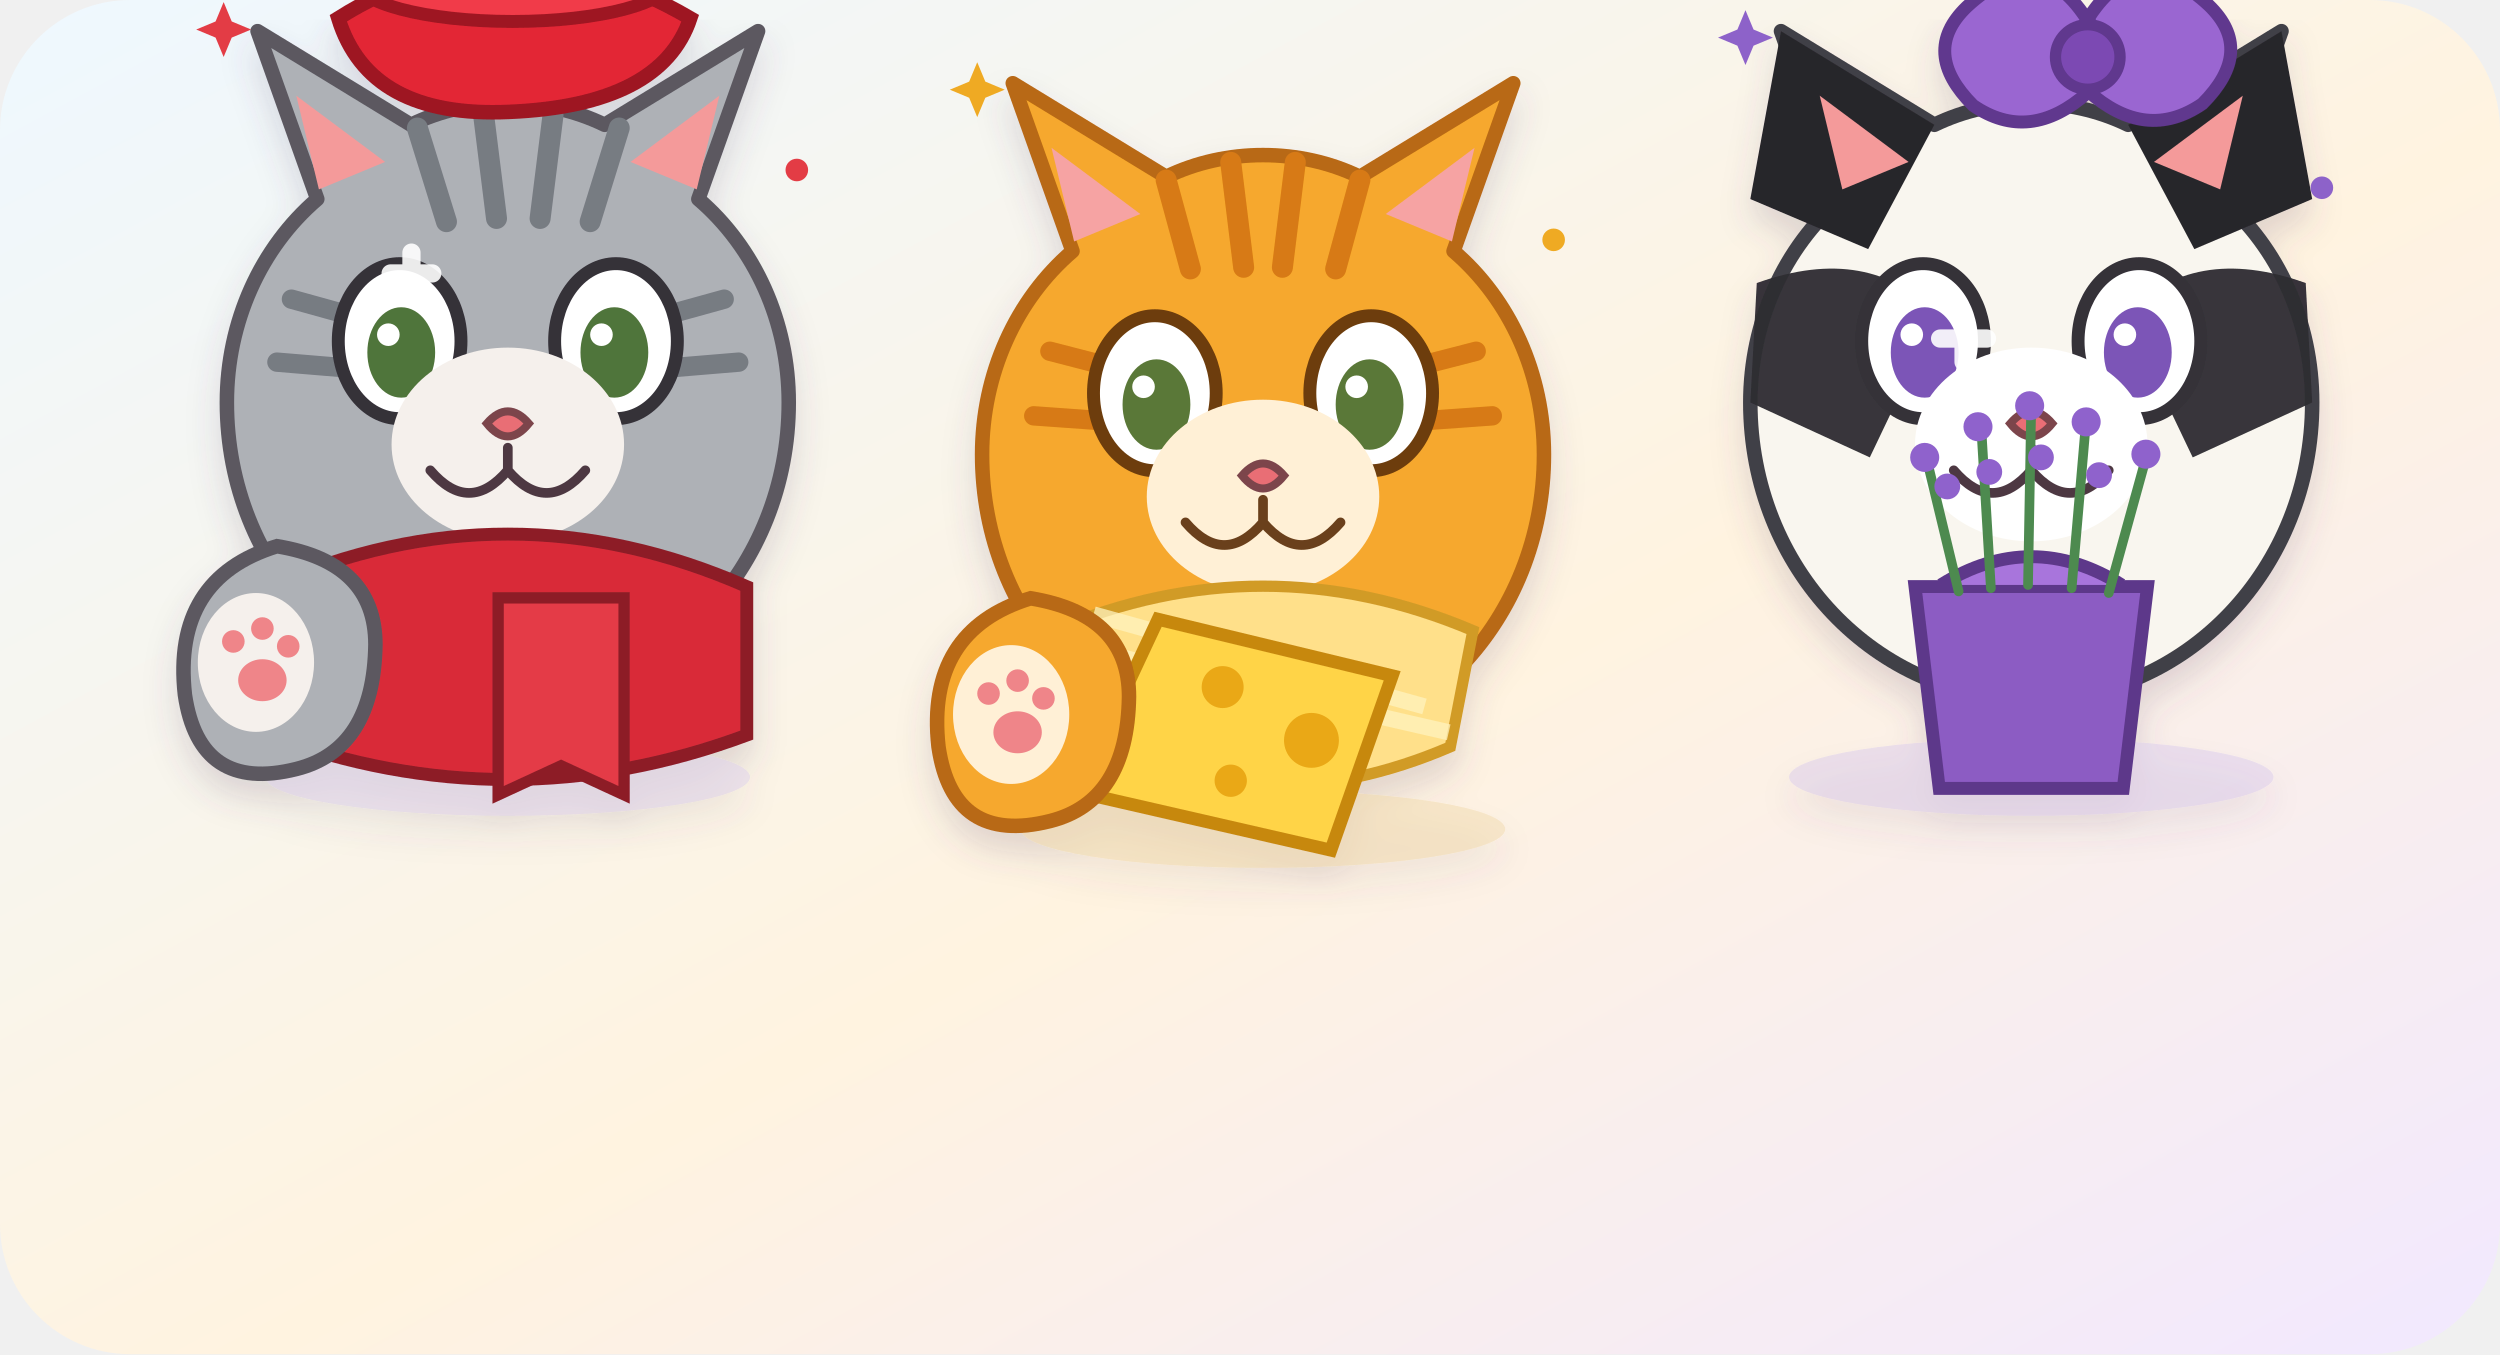
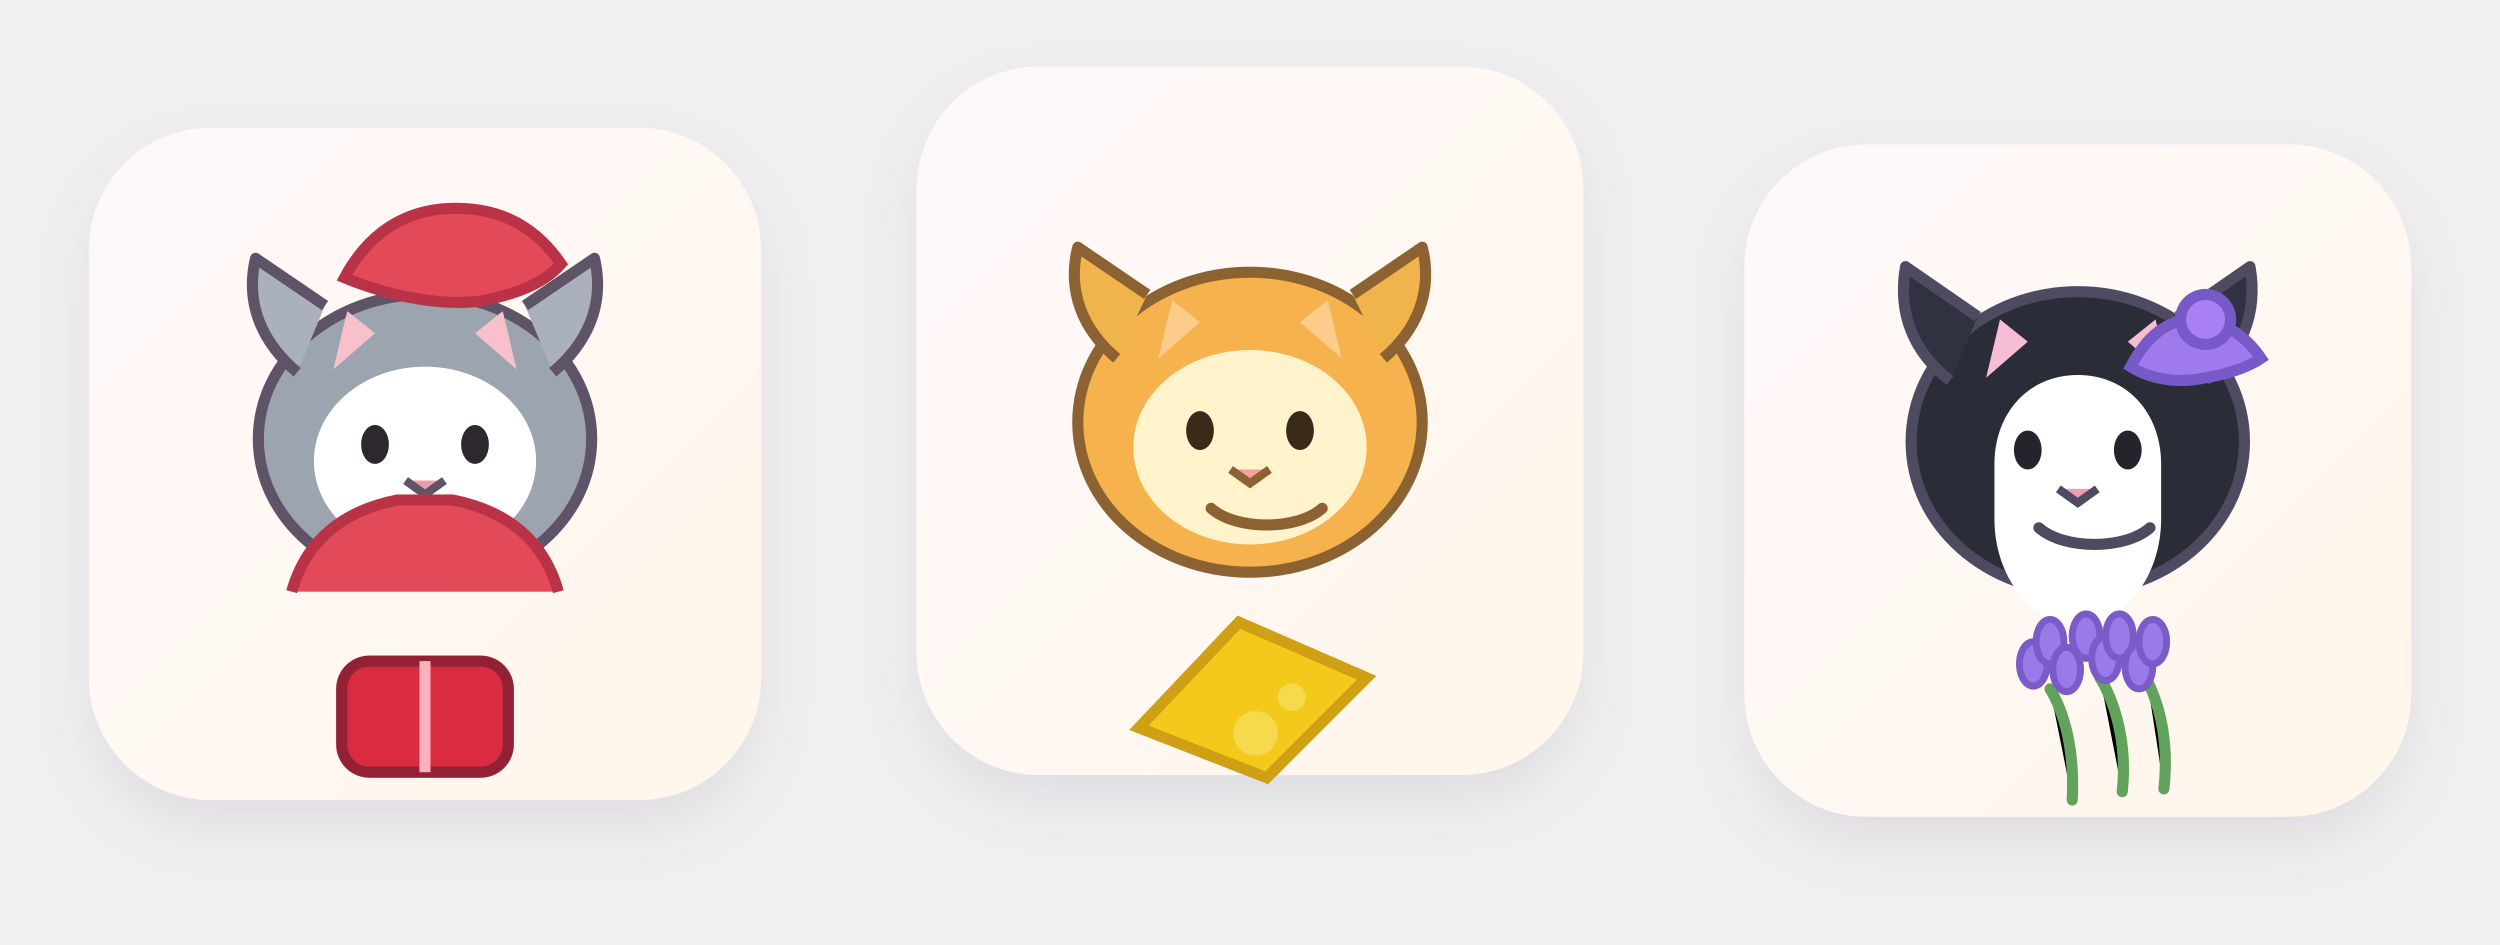
- <svg xmlns="http://www.w3.org/2000/svg" viewBox="0 0 960 520" role="img" aria-label="쁘띠냥, 치즈냥, 라벤더냥">
+ <svg xmlns="http://www.w3.org/2000/svg" viewBox="0 0 900 340" role="img" aria-label="세 캐릭터">
  <defs>
-     <filter id="s" x="-30%" y="-30%" width="160%" height="180%">
-       <feDropShadow dx="0" dy="12" stdDeviation="10" flood-color="#5d4771" flood-opacity=".18" />
+     <linearGradient id="card" x1="0" y1="0" x2="1" y2="1">
+       <stop offset="0" stop-color="#fff8fb" />
+       <stop offset="1" stop-color="#fff7ea" />
+     </linearGradient>
+     <filter id="shadow" x="-20%" y="-20%" width="140%" height="140%">
+       <feDropShadow dx="0" dy="10" stdDeviation="10" flood-color="#6b547f" flood-opacity=".12" />
    </filter>
-     <style>
- .char{transform-box:fill-box;transform-origin:center bottom;animation:float 3.2s ease-in-out infinite}.paw{transform-box:fill-box;transform-origin:55% 85%;animation:wave 2.8s ease-in-out infinite}.eye{transform-box:fill-box;transform-origin:center;animation:blink 5s infinite}.spark{animation:twinkle 2.2s ease-in-out infinite;transform-origin:center}
- @keyframes float{0%,100%{transform:translateY(0)}50%{transform:translateY(-8px)}}@keyframes wave{0%,68%,100%{transform:rotate(0)}76%{transform:rotate(-12deg)}84%{transform:rotate(8deg)}}@keyframes blink{0%,46%,50%,100%{transform:scaleY(1)}48%{transform:scaleY(.08)}}@keyframes twinkle{0%,100%{opacity:.25;transform:scale(.75)}50%{opacity:1;transform:scale(1.15)}}@media(prefers-reduced-motion:reduce){.char,.paw,.eye,.spark{animation:none}}
- </style>
  </defs>
-   <rect width="960" height="520" rx="50" fill="url(#bg)" />
-   <defs>
-     <linearGradient id="bg" x1="0" y1="0" x2="1" y2="1">
-       <stop stop-color="#eef8ff" />
-       <stop offset=".55" stop-color="#fff3e0" />
-       <stop offset="1" stop-color="#f1e8ff" />
-     </linearGradient>
-   </defs>
-   <g transform="translate(40,-55) scale(.62)">
-     <g class="char" filter="url(#s)">
-       <ellipse cx="250" cy="570" rx="150" ry="24" fill="#d9cbea" opacity=".45" />
-       <path d="M132 212L95 108l95 58c37-18 83-18 120 0l95-58-37 104c35 30 56 76 56 126 0 103-78 184-174 184S76 441 76 338c0-50 21-96 56-126z" fill="#aeb1b6" stroke="#5b5860" stroke-width="9" stroke-linejoin="round" />
-       <path d="M119 148l55 41-41 17zM381 148l-55 41 41 17z" fill="#f49a9a" />
-       <path d="M194 168l18 58M235 160l8 64M278 160l-8 64M319 168l-18 58" stroke="#777b82" stroke-width="13" stroke-linecap="round" />
-       <path d="M116 274l65 18M107 313l72 6M384 274l-65 18M393 313l-72 6" stroke="#777b82" stroke-width="12" stroke-linecap="round" />
-       <ellipse class="eye" cx="183" cy="300" rx="38" ry="48" fill="#fff" stroke="#343038" stroke-width="8" />
-       <ellipse class="eye" cx="317" cy="300" rx="38" ry="48" fill="#fff" stroke="#343038" stroke-width="8" />
-       <ellipse cx="184" cy="307" rx="21" ry="28" fill="#50743b" />
-       <ellipse cx="316" cy="307" rx="21" ry="28" fill="#50743b" />
-       <circle cx="176" cy="296" r="7" fill="#fff" />
-       <circle cx="308" cy="296" r="7" fill="#fff" />
-       <ellipse cx="250" cy="364" rx="72" ry="60" fill="#f5f0ec" />
-       <path d="M237 351q13-15 26 0-13 16-26 0z" fill="#e96e74" stroke="#7b454c" stroke-width="5" />
-       <path d="M250 366v14m0 0q-24 28-48 0m48 0q24 28 48 0" fill="none" stroke="#4d3842" stroke-width="6" stroke-linecap="round" />
-       <path d="M102 452q148-65 296 0v92q-148 55-296 0z" fill="#d92c39" stroke="#8d1d28" stroke-width="8" />
-       <path d="M244 459h78v122l-39-18-39 18z" fill="#e43b46" stroke="#8d1d28" stroke-width="7" />
-       <g class="paw">
-         <path d="M107 427q-65 20-57 92 9 61 69 46 48-12 49-77 0-51-61-61z" fill="#aeb1b6" stroke="#5b5860" stroke-width="9" />
-         <ellipse cx="94" cy="499" rx="36" ry="43" fill="#f5f0ec" />
-         <circle cx="80" cy="486" r="7" fill="#ef8589" />
-         <circle cx="98" cy="478" r="7" fill="#ef8589" />
-         <circle cx="114" cy="489" r="7" fill="#ef8589" />
-         <ellipse cx="98" cy="510" rx="15" ry="13" fill="#ef8589" />
-       </g>
-       <path d="M145 100q105-66 218 0-18 54-112 58-87 4-106-58z" fill="#e32636" stroke="#9e1622" stroke-width="9" />
-       <ellipse cx="253" cy="76" rx="98" ry="26" fill="#f13a48" stroke="#9e1622" stroke-width="8" />
-       <path d="M250 48q5-35 35-37 20 2 13 19-23 12-29 31z" fill="#e32636" stroke="#9e1622" stroke-width="7" />
+   <g filter="url(#shadow)">
+     <rect x="32" y="46" width="242" height="242" rx="44" fill="url(#card)" />
+     <rect x="330" y="24" width="240" height="255" rx="44" fill="url(#card)" />
+     <rect x="628" y="52" width="240" height="242" rx="44" fill="url(#card)" />
+   </g>
+   <g transform="translate(153 168)">
+     <ellipse cx="0" cy="-10" rx="60" ry="52" fill="#9ca4b0" stroke="#5f5367" stroke-width="4" />
+     <path d="M-46-34c-12-10-19-24-15-41l25 17" fill="#aab1bc" stroke="#5f5367" stroke-width="4" stroke-linejoin="round" />
+     <path d="M46-34c12-10 19-24 15-41L36-58" fill="#aab1bc" stroke="#5f5367" stroke-width="4" stroke-linejoin="round" />
+     <path d="M-28-56-18-48-33-35" fill="#f7c0cb" />
+     <path d="M28-56 18-48 33-35" fill="#f7c0cb" />
+     <ellipse cx="0" cy="-2" rx="40" ry="34" fill="#fff" />
+     <ellipse cx="-18" cy="-8" rx="5" ry="7" fill="#2d2830" />
+     <ellipse cx="18" cy="-8" rx="5" ry="7" fill="#2d2830" />
+     <path d="M-7 5 0 10 7 5" fill="#ef9ca8" stroke="#5f5367" stroke-width="3" />
+     <path d="M-12 19c8 8 28 8 36 0" fill="none" stroke="#5f5367" stroke-width="4" stroke-linecap="round" />
+     <path d="M-48 45c5-18 18-29 38-33h20c20 4 33 15 38 33" fill="#e34a59" stroke="#b93245" stroke-width="4" />
+     <g transform="translate(0 70)">
+       <rect x="-30" y="0" width="60" height="40" rx="10" fill="#d92c41" stroke="#922136" stroke-width="4" />
+       <path d="M0 0v40" stroke="#ffb0ba" stroke-width="4" />
    </g>
-     <g class="spark" fill="#e33c45">
-       <path d="M74 90l5 12 12 5-12 5-5 12-5-12-12-5 12-5z" />
-       <circle cx="429" cy="194" r="7" />
+     <g transform="translate(6 -86)">
+       <ellipse cx="0" cy="14" rx="28" ry="9" fill="#e14557" />
+       <path d="M-35 18c8-15 21-25 40-25 17 0 29 7 38 20-7 8-18 11-27 13-10 2-29 1-51-8z" fill="#e34a59" stroke="#b93245" stroke-width="4" />
    </g>
  </g>
-   <g transform="translate(330,-35) scale(.62)">
-     <g class="char" filter="url(#s)">
-       <ellipse cx="250" cy="570" rx="150" ry="24" fill="#efd4a2" opacity=".42" />
-       <path d="M132 212L95 108l95 58c37-18 83-18 120 0l95-58-37 104c35 30 56 76 56 126 0 103-78 184-174 184S76 441 76 338c0-50 21-96 56-126z" fill="#f6a82e" stroke="#b86912" stroke-width="9" stroke-linejoin="round" />
-       <path d="M119 148l55 41-41 17zM381 148l-55 41 41 17z" fill="#f6a3a3" />
-       <path d="M190 168l15 55M230 157l8 65M270 157l-8 65M310 168l-15 55" stroke="#d77a12" stroke-width="13" stroke-linecap="round" />
-       <path d="M118 274l62 16M108 314l70 5M382 274l-62 16M392 314l-70 5" stroke="#d77a12" stroke-width="12" stroke-linecap="round" />
-       <ellipse class="eye" cx="183" cy="300" rx="38" ry="48" fill="#fff" stroke="#6d3d0c" stroke-width="8" />
-       <ellipse class="eye" cx="317" cy="300" rx="38" ry="48" fill="#fff" stroke="#6d3d0c" stroke-width="8" />
-       <ellipse cx="184" cy="307" rx="21" ry="28" fill="#5a7837" />
-       <ellipse cx="316" cy="307" rx="21" ry="28" fill="#5a7837" />
-       <circle cx="176" cy="296" r="7" fill="#fff" />
-       <circle cx="308" cy="296" r="7" fill="#fff" />
-       <ellipse cx="250" cy="364" rx="72" ry="60" fill="#fff0d6" />
-       <path d="M237 351q13-15 26 0-13 16-26 0z" fill="#e96e74" stroke="#7b454c" stroke-width="5" />
-       <path d="M250 366v14m0 0q-24 28-48 0m48 0q24 28 48 0" fill="none" stroke="#6a3f1a" stroke-width="6" stroke-linecap="round" />
-       <path d="M120 447q130-55 260 0l-14 72q-116 50-232 0z" fill="#ffe08a" stroke="#d19b28" stroke-width="7" />
-       <path d="M125 455l240 55M145 437l205 57" stroke="#fff3bd" stroke-width="10" opacity=".75" />
-       <path d="M185 440l145 35-38 108-157-36z" fill="#ffd447" stroke="#c7880f" stroke-width="8" />
-       <circle cx="225" cy="482" r="13" fill="#eaa816" />
-       <circle cx="280" cy="515" r="17" fill="#eaa816" />
-       <circle cx="230" cy="540" r="10" fill="#eaa816" />
-       <g class="paw">
-         <path d="M106 427q-65 20-57 92 9 61 69 46 48-12 49-77 0-51-61-61z" fill="#f6a82e" stroke="#b86912" stroke-width="9" />
-         <ellipse cx="94" cy="499" rx="36" ry="43" fill="#fff0d6" />
-         <circle cx="80" cy="486" r="7" fill="#ef8589" />
-         <circle cx="98" cy="478" r="7" fill="#ef8589" />
-         <circle cx="114" cy="489" r="7" fill="#ef8589" />
-         <ellipse cx="98" cy="510" rx="15" ry="13" fill="#ef8589" />
+   <g transform="translate(450 164)">
+     <ellipse cx="0" cy="-12" rx="62" ry="54" fill="#f6b24c" stroke="#8d6232" stroke-width="4" />
+     <path d="M-48-35c-12-10-18-24-14-40l25 17" fill="#f1b34b" stroke="#8d6232" stroke-width="4" stroke-linejoin="round" />
+     <path d="M48-35c12-10 18-24 14-40L37-58" fill="#f1b34b" stroke="#8d6232" stroke-width="4" stroke-linejoin="round" />
+     <path d="M-28-56-18-48-33-35" fill="#fdcc8a" />
+     <path d="M28-56 18-48 33-35" fill="#fdcc8a" />
+     <ellipse cx="0" cy="-3" rx="42" ry="35" fill="#fff3cc" />
+     <ellipse cx="-18" cy="-9" rx="5" ry="7" fill="#392a1a" />
+     <ellipse cx="18" cy="-9" rx="5" ry="7" fill="#392a1a" />
+     <path d="M-7 5 0 10 7 5" fill="#f1a49d" stroke="#8d6232" stroke-width="3" />
+     <path d="M-14 19c9 8 31 8 40 0" fill="none" stroke="#8d6232" stroke-width="4" stroke-linecap="round" />
+     <g transform="translate(0 76)">
+       <path d="M-40 22-4-16 42 4 6 40z" fill="#f3ca1c" stroke="#cf9f14" stroke-width="4" />
+       <circle cx="15" cy="11" r="5" fill="#f7d94d" />
+       <circle cx="2" cy="24" r="8" fill="#f7d94d" />
+     </g>
+   </g>
+   <g transform="translate(748 171)">
+     <ellipse cx="0" cy="-12" rx="60" ry="54" fill="#2a2c37" stroke="#4e4b61" stroke-width="4" />
+     <path d="M-46-34c-13-10-19-24-16-41l26 18" fill="#303241" stroke="#4e4b61" stroke-width="4" stroke-linejoin="round" />
+     <path d="M46-34c13-10 19-24 16-41L36-57" fill="#303241" stroke="#4e4b61" stroke-width="4" stroke-linejoin="round" />
+     <path d="M-28-56-18-48-33-35" fill="#f7bdd4" />
+     <path d="M28-56 18-48 33-35" fill="#f7bdd4" />
+     <path d="M-30-4c0-18 12-32 30-32s30 14 30 32v20c0 20-13 38-30 38S-30 36-30 16z" fill="#fff" />
+     <ellipse cx="-18" cy="-9" rx="5" ry="7" fill="#24242d" />
+     <ellipse cx="18" cy="-9" rx="5" ry="7" fill="#24242d" />
+     <path d="M-7 5 0 10 7 5" fill="#ee9db2" stroke="#4e4b61" stroke-width="3" />
+     <path d="M-14 19c9 8 31 8 40 0" fill="none" stroke="#4e4b61" stroke-width="4" stroke-linecap="round" />
+     <g transform="translate(34 -46)">
+       <path d="M-15 7c6-11 13-17 23-17 9 0 18 5 24 14-6 4-14 6-20 7-9 2-19 1-27-4z" fill="#9e7aec" stroke="#7759c8" stroke-width="4" />
+       <circle cx="12" cy="-10" r="9" fill="#a980f4" stroke="#7759c8" stroke-width="4" />
+     </g>
+     <g transform="translate(10 78)">
+       <path d="M-20-1c5 8 9 22 8 40" stroke="#61a35d" stroke-width="4" stroke-linecap="round" />
+       <path d="M-2-5c5 8 10 23 8 41" stroke="#61a35d" stroke-width="4" stroke-linecap="round" />
+       <path d="M15-4c4 8 8 21 6 39" stroke="#61a35d" stroke-width="4" stroke-linecap="round" />
+       <g fill="#9a79e8" stroke="#7b5bc8" stroke-width="2.5">
+         <ellipse cx="-26" cy="-10" rx="5" ry="8" />
+         <ellipse cx="-20" cy="-18" rx="5" ry="8" />
+         <ellipse cx="-14" cy="-8" rx="5" ry="8" />
+         <ellipse cx="-7" cy="-20" rx="5" ry="8" />
+         <ellipse cx="0" cy="-12" rx="5" ry="8" />
+         <ellipse cx="5" cy="-20" rx="5" ry="8" />
+         <ellipse cx="12" cy="-9" rx="5" ry="8" />
+         <ellipse cx="17" cy="-18" rx="5" ry="8" />
      </g>
    </g>
-     <g class="spark" fill="#efaa23">
-       <path d="M73 95l5 12 12 5-12 5-5 12-5-12-12-5 12-5z" />
-       <circle cx="430" cy="205" r="7" />
-     </g>
  </g>
-   <g transform="translate(625,-55) scale(.62)">
-     <g class="char" filter="url(#s)">
-       <ellipse cx="250" cy="570" rx="150" ry="24" fill="#d7c7ec" opacity=".45" />
-       <path d="M132 212L95 108l95 58c37-18 83-18 120 0l95-58-37 104c35 30 56 76 56 126 0 103-78 184-174 184S76 441 76 338c0-50 21-96 56-126z" fill="#f9f6ef" stroke="#414047" stroke-width="9" stroke-linejoin="round" />
-       <path d="M95 108l95 58-41 77-73-31zM405 108l-95 58 41 77 73-31z" fill="#28272c" />
-       <path d="M119 148l55 41-41 17zM381 148l-55 41 41 17z" fill="#f49a9a" />
-       <path d="M80 264q70-25 112 20l-42 88-74-34zM420 264q-70-25-112 20l42 88 74-34z" fill="#2d2c31" opacity=".95" />
-       <ellipse class="eye" cx="183" cy="300" rx="38" ry="48" fill="#fff" stroke="#343038" stroke-width="8" />
-       <ellipse class="eye" cx="317" cy="300" rx="38" ry="48" fill="#fff" stroke="#343038" stroke-width="8" />
-       <ellipse cx="184" cy="307" rx="21" ry="28" fill="#7b55b7" />
-       <ellipse cx="316" cy="307" rx="21" ry="28" fill="#7b55b7" />
-       <circle cx="176" cy="296" r="7" fill="#fff" />
-       <circle cx="308" cy="296" r="7" fill="#fff" />
-       <ellipse cx="250" cy="364" rx="72" ry="60" fill="#fff" />
-       <path d="M237 351q13-15 26 0-13 16-26 0z" fill="#e96e74" stroke="#7b454c" stroke-width="5" />
-       <path d="M250 366v14m0 0q-24 28-48 0m48 0q24 28 48 0" fill="none" stroke="#4d3842" stroke-width="6" stroke-linecap="round" />
-       <path d="M178 452h144l-15 125H193z" fill="#8c5bc3" stroke="#5d378a" stroke-width="8" />
-       <path d="M194 451q56-35 112 0" fill="#a875dc" stroke="#5d378a" stroke-width="8" />
-       <g stroke="#4d8a50" stroke-width="6" stroke-linecap="round">
-         <path d="M205 455l-20-83M225 453l-6-100M248 451l2-112M275 453l9-104M298 456l24-87" />
-       </g>
-       <g fill="#8f62cc">
-         <circle cx="184" cy="372" r="9" />
-         <circle cx="198" cy="390" r="8" />
-         <circle cx="217" cy="353" r="9" />
-         <circle cx="224" cy="381" r="8" />
-         <circle cx="249" cy="340" r="9" />
-         <circle cx="256" cy="372" r="8" />
-         <circle cx="284" cy="350" r="9" />
-         <circle cx="292" cy="383" r="8" />
-         <circle cx="321" cy="370" r="9" />
-       </g>
-       <path d="M286 99q31-47 74-7 29 28-4 61-35 24-71-8zM284 100q-31-47-74-7-29 28 4 61 35 24 71-8z" fill="#9a66d1" stroke="#60378e" stroke-width="8" />
-       <circle cx="285" cy="124" r="20" fill="#7c49b3" stroke="#60378e" stroke-width="7" />
-     </g>
-     <g class="spark" fill="#8d62c9">
-       <path d="M73 95l5 12 12 5-12 5-5 12-5-12-12-5 12-5z" />
-       <circle cx="430" cy="205" r="7" />
-     </g>
-   </g>
-   <path d="M745 130h18M754 121v18M150 105h16M158 97v16" stroke="#fff" stroke-width="7" stroke-linecap="round" opacity=".9" />
</svg>
